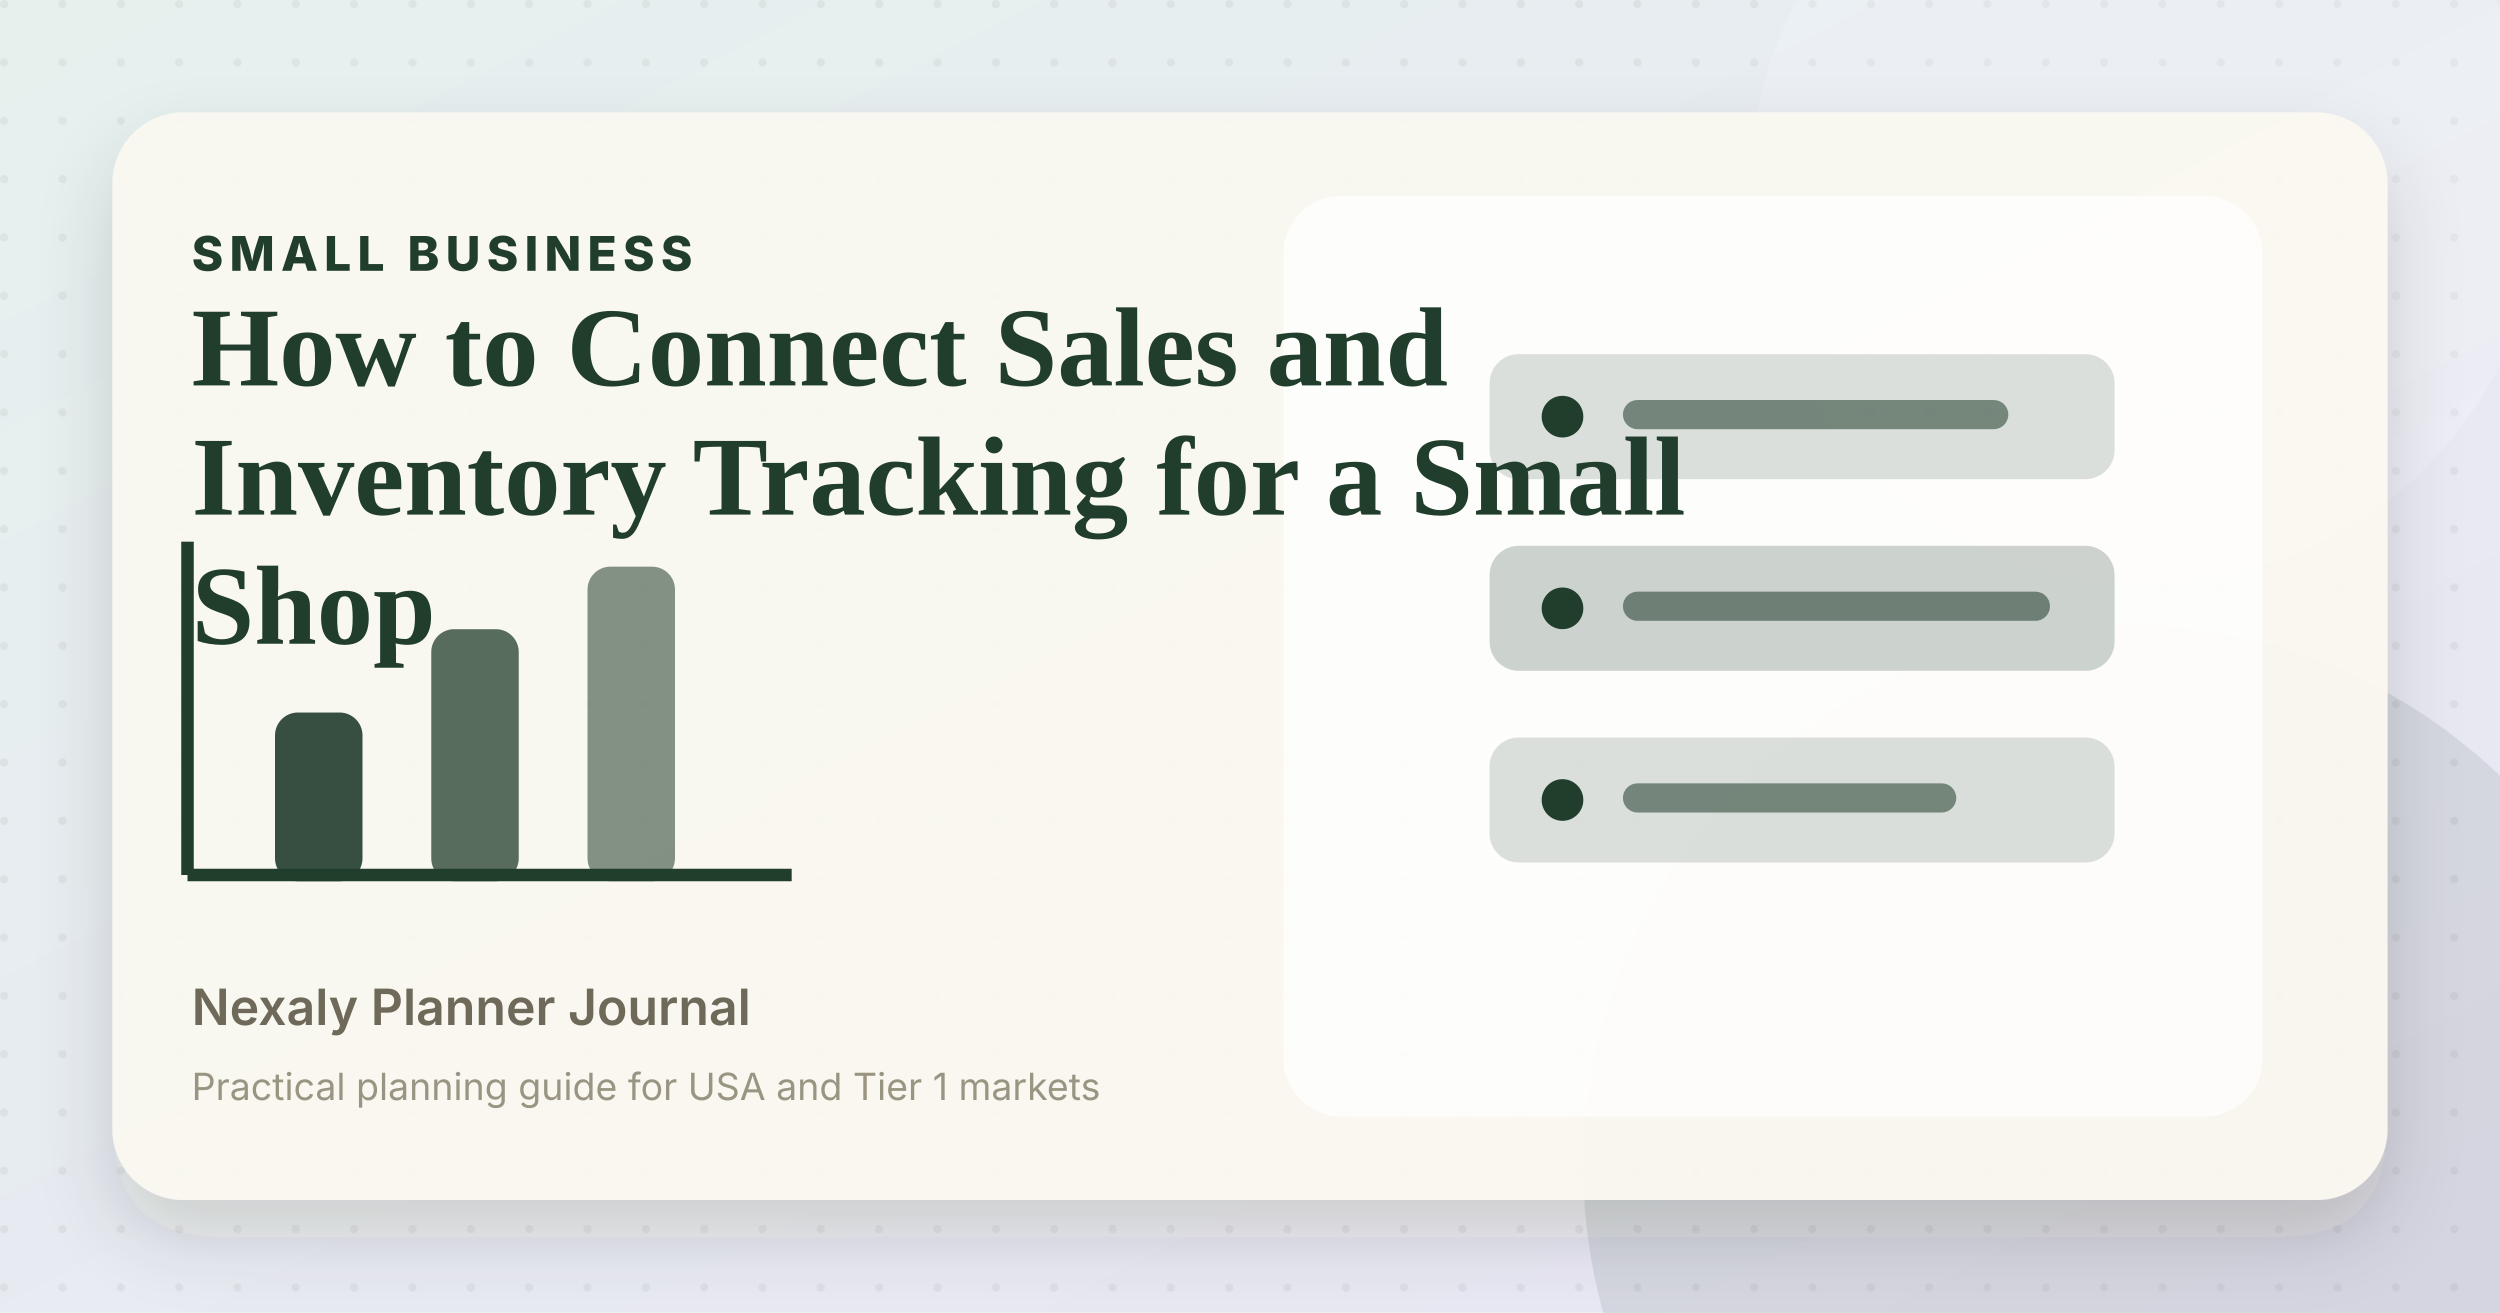
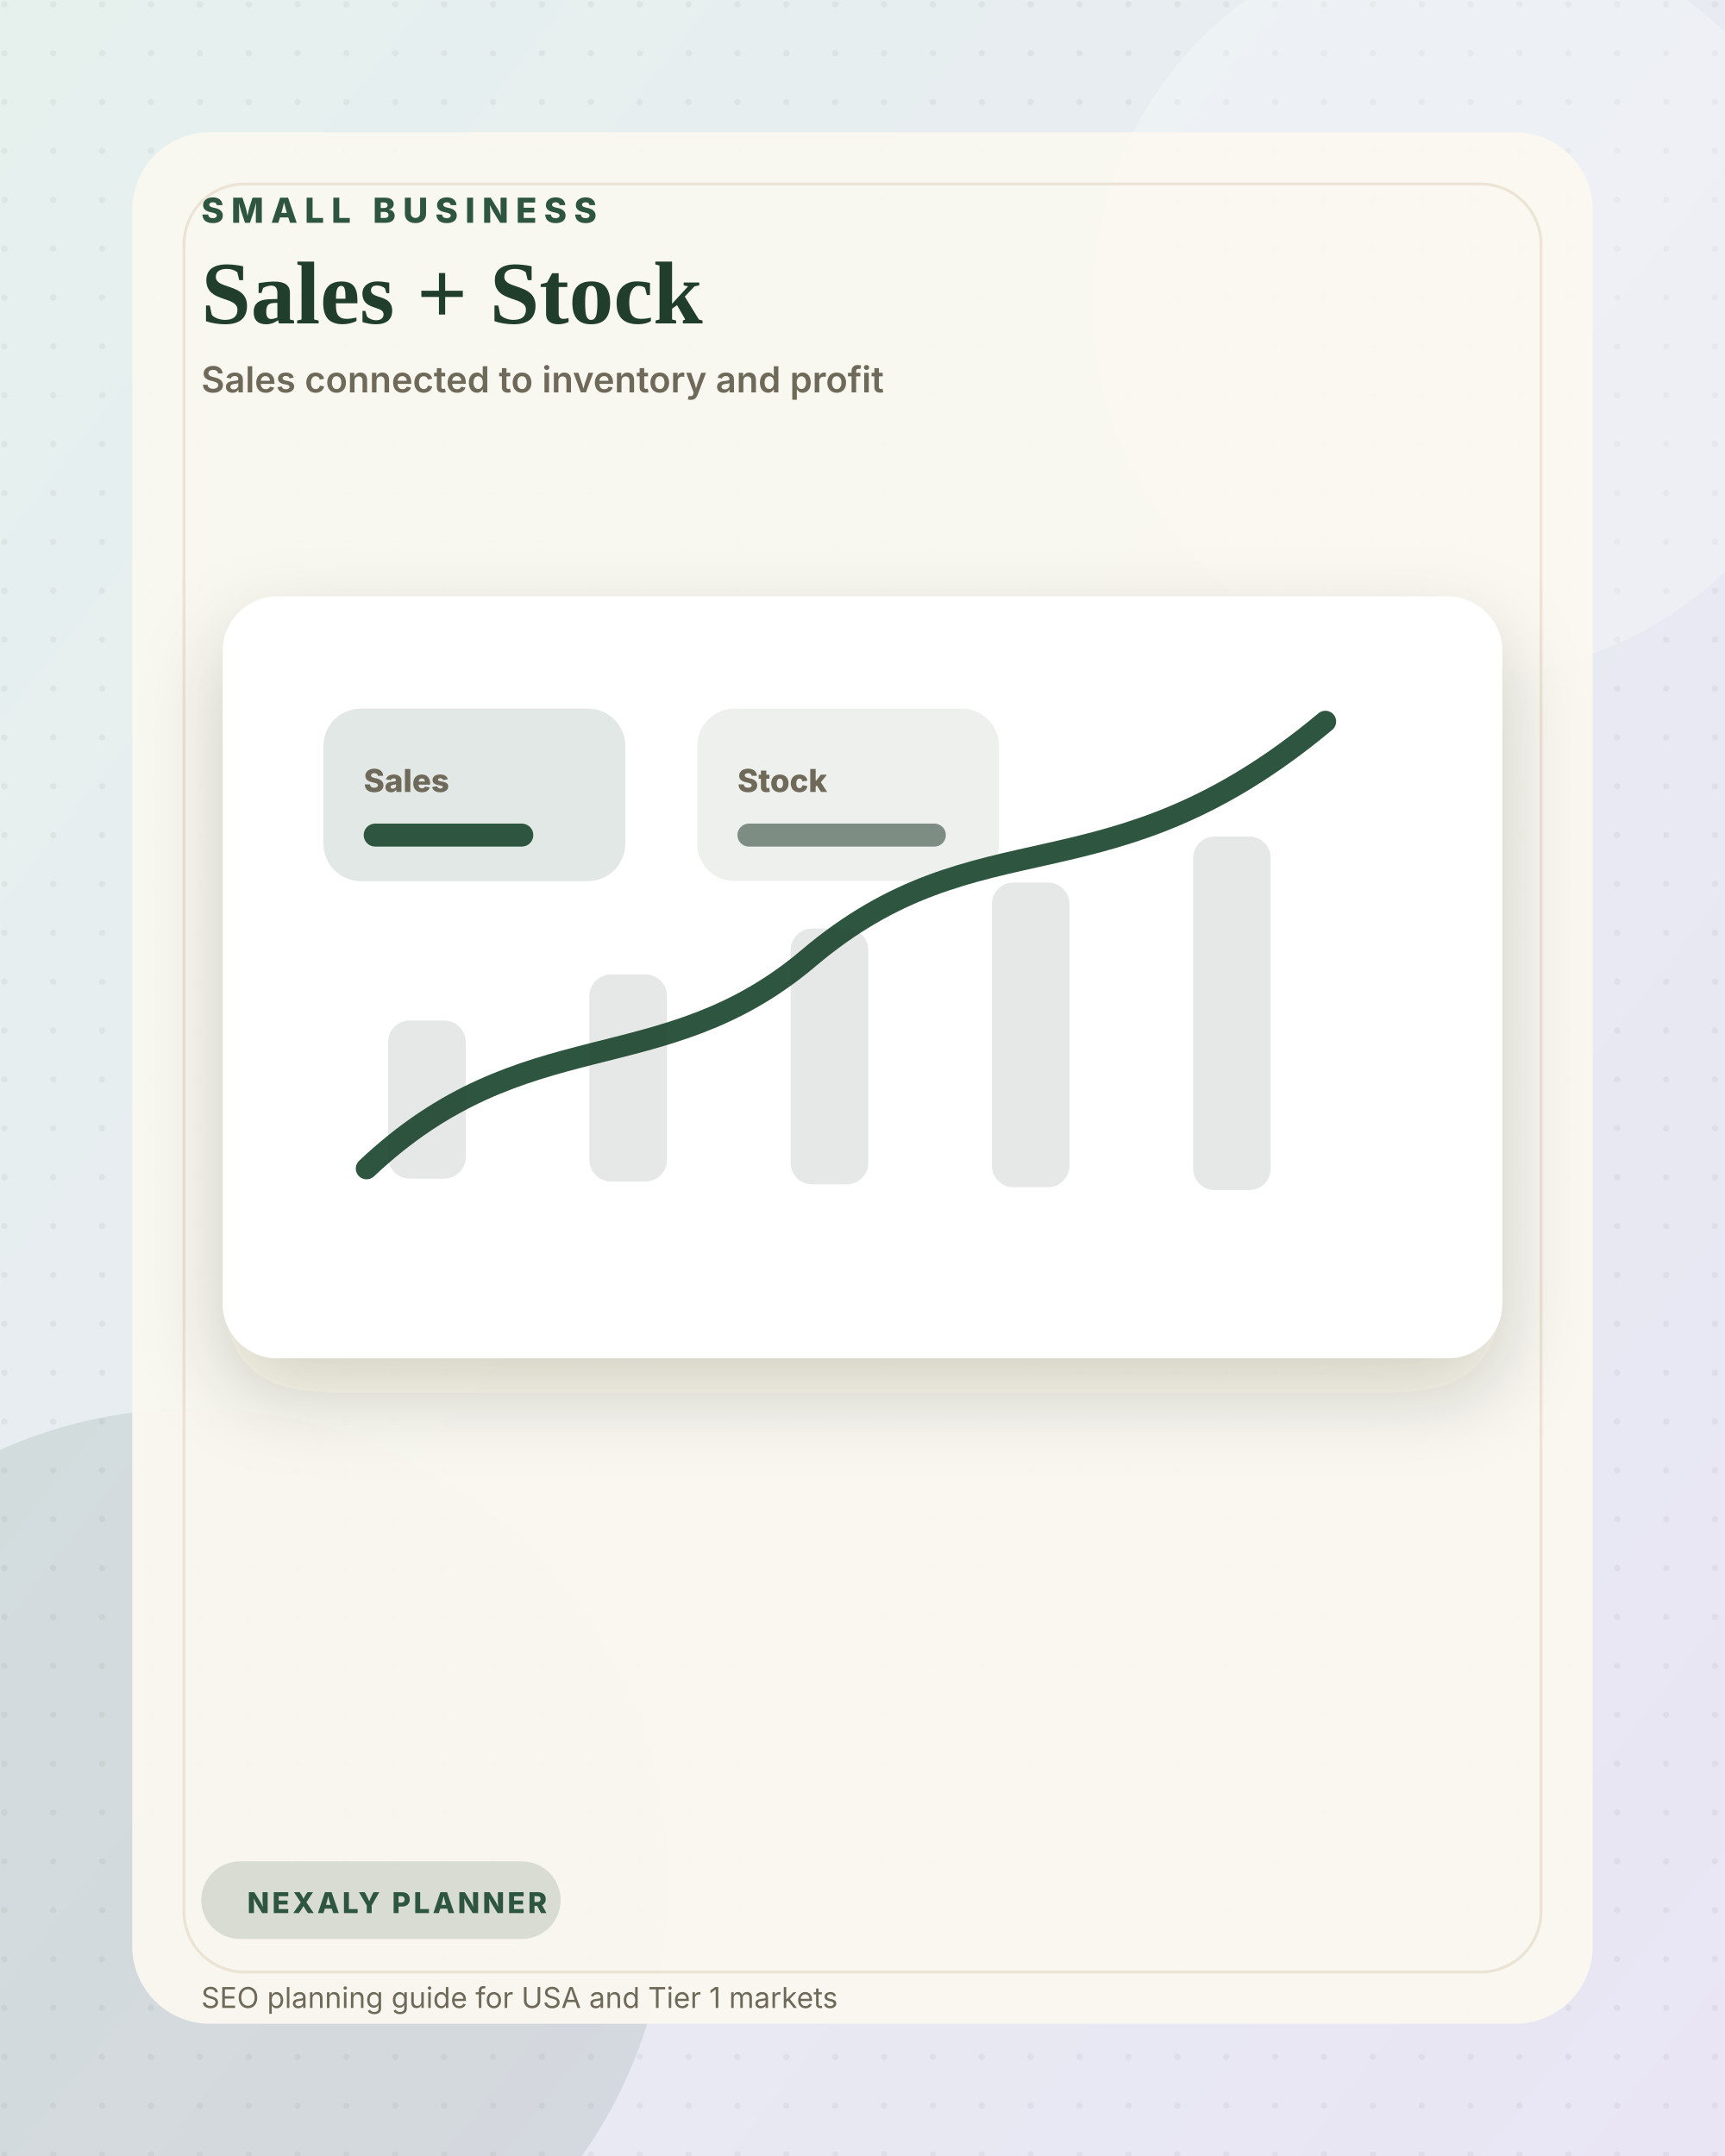
- <svg xmlns="http://www.w3.org/2000/svg" width="1200" height="630" viewBox="0 0 1200 630" role="img" aria-labelledby="title desc">
+ <svg xmlns="http://www.w3.org/2000/svg" width="1200" height="1500" viewBox="0 0 1200 1500" role="img" aria-labelledby="title desc">
  <defs>
    <linearGradient id="bg" x1="0" y1="0" x2="1" y2="1">
      <stop offset="0" stop-color="#E6F1EE" />
      <stop offset="1" stop-color="#E9E5F5" />
    </linearGradient>
    <filter id="shadow" x="-20%" y="-20%" width="140%" height="140%">
-       <feDropShadow dx="0" dy="18" stdDeviation="18" flood-color="#282419" flood-opacity=".16" />
+       <feDropShadow dx="0" dy="24" stdDeviation="28" flood-color="#282419" flood-opacity=".18" />
    </filter>
-     <pattern id="dots" width="28" height="28" patternUnits="userSpaceOnUse">
-       <circle cx="2" cy="2" r="2" fill="#282419" opacity=".10" />
+     <pattern id="dots" width="34" height="34" patternUnits="userSpaceOnUse">
+       <circle cx="3" cy="3" r="2.2" fill="#282419" opacity=".08" />
    </pattern>
  </defs>
-   <rect width="1200" height="630" fill="url(#bg)" />
-   <rect width="1200" height="630" fill="url(#dots)" opacity=".55" />
-   <circle cx="1030" cy="90" r="190" fill="#fff" opacity=".18" />
-   <circle cx="1020" cy="560" r="260" fill="#213D2C" opacity=".10" />
-   <rect x="54" y="54" width="1092" height="522" rx="34" fill="#FBF8F0" opacity=".92" filter="url(#shadow)" />
-   <rect x="616" y="94" width="470" height="442" rx="28" fill="#fff" opacity=".72" />
-   <g fill="none" stroke="#213D2C" stroke-width="6">
-     <path d="M90 420V260M90 420h290" />
-     <rect x="135" y="345" width="36" height="75" rx="8" fill="#213D2C" opacity=".9" />
-     <rect x="210" y="305" width="36" height="115" rx="8" fill="#213D2C" opacity=".75" />
-     <rect x="285" y="275" width="36" height="145" rx="8" fill="#213D2C" opacity=".55" />
+   <rect width="1200" height="1500" fill="url(#bg)" />
+   <rect width="1200" height="1500" fill="url(#dots)" opacity=".65" />
+   <circle cx="1020" cy="210" r="260" fill="#FFFFFF" opacity=".26" />
+   <circle cx="135" cy="1310" r="330" fill="#2E5540" opacity=".11" />
+   <g transform="translate(92 92)">
+     <rect width="1016" height="1316" rx="54" fill="#FBF8F0" opacity=".92" />
+     <rect x="36" y="36" width="944" height="1244" rx="42" fill="none" stroke="#E6DDCB" stroke-width="2" opacity=".72" />
  </g>
-   <text x="92" y="130" font-family="Inter, Arial, sans-serif" font-size="23" font-weight="800" letter-spacing="3" fill="#213D2C">SMALL BUSINESS</text>
-   <text x="92" y="185" font-family="Georgia, 'Times New Roman', serif" font-size="54" font-weight="700" fill="#213D2C">
-     <tspan x="92" dy="0">How to Connect Sales and</tspan>
-     <tspan x="92" dy="62">Inventory Tracking for a Small</tspan>
-     <tspan x="92" dy="62">Shop</tspan>
-   </text>
-   <text x="92" y="492" font-family="Inter, Arial, sans-serif" font-size="24" font-weight="600" fill="#6E6959">Nexaly Planner Journal</text>
-   <text x="92" y="528" font-family="Inter, Arial, sans-serif" font-size="18" fill="#9A9583">Practical planning guide for USA and Tier 1 markets</text>
-   <g transform="translate(715 170)">
-     <rect x="0" y="0" width="300" height="60" rx="14" fill="#213D2C" opacity=".16" />
-     <rect x="0" y="92" width="300" height="60" rx="14" fill="#213D2C" opacity=".22" />
-     <rect x="0" y="184" width="300" height="60" rx="14" fill="#213D2C" opacity=".16" />
-     <circle cx="35" cy="30" r="10" fill="#213D2C" />
-     <circle cx="35" cy="122" r="10" fill="#213D2C" />
-     <circle cx="35" cy="214" r="10" fill="#213D2C" />
-     <rect x="64" y="22" width="185" height="14" rx="7" fill="#213D2C" opacity=".55" />
-     <rect x="64" y="114" width="205" height="14" rx="7" fill="#213D2C" opacity=".55" />
-     <rect x="64" y="206" width="160" height="14" rx="7" fill="#213D2C" opacity=".55" />
+   <g transform="translate(140 155)">
+     <text x="0" y="0" font-family="Inter, Arial, sans-serif" font-size="24" font-weight="800" letter-spacing="5" fill="#2E5540">SMALL BUSINESS</text>
+     <text x="0" y="70" font-family="Georgia, 'Times New Roman', serif" font-size="62" font-weight="700" fill="#213D2C">Sales + Stock</text>
+     <text x="0" y="118" font-family="Inter, Arial, sans-serif" font-size="25" font-weight="600" fill="#6E6959">Sales connected to inventory and profit</text>
+   </g>
+   <g transform="translate(155 415)">
+     <rect width="890" height="530" rx="38" fill="#FFFFFF" filter="url(#shadow)" />
+     <g transform="translate(70 78)">
+       <rect width="210" height="120" rx="26" fill="#2E5540" opacity=".14" />
+       <text x="28" y="58" font-family="Inter, Arial" font-size="22" font-weight="800" fill="#6E6959">Sales</text>
+       <rect x="28" y="80" width="118" height="16" rx="8" fill="#2E5540" />
+     </g>
+     <g transform="translate(330 78)">
+       <rect width="210" height="120" rx="26" fill="#213D2C" opacity=".08" />
+       <text x="28" y="58" font-family="Inter, Arial" font-size="22" font-weight="800" fill="#6E6959">Stock</text>
+       <rect x="28" y="80" width="145" height="16" rx="8" fill="#213D2C" opacity=".55" />
+     </g>
+     <path d="M100 398C210 294 305 338 407 252c120-102 208-38 360-165" fill="none" stroke="#2E5540" stroke-width="15" stroke-linecap="round" />
+     <g fill="#213D2C" opacity=".12">
+       <rect x="115" y="295" width="54" height="110" rx="15" />
+       <rect x="255" y="263" width="54" height="144" rx="15" />
+       <rect x="395" y="231" width="54" height="178" rx="15" />
+       <rect x="535" y="199" width="54" height="212" rx="15" />
+       <rect x="675" y="167" width="54" height="246" rx="15" />
+     </g>
+   </g>
+   <g transform="translate(140 1295)">
+     <rect width="250" height="54" rx="27" fill="#2E5540" opacity=".16" />
+     <text x="32" y="36" font-family="Inter, Arial, sans-serif" font-size="20" font-weight="800" letter-spacing="2" fill="#2E5540">NEXALY PLANNER</text>
+     <text x="0" y="102" font-family="Inter, Arial, sans-serif" font-size="20" fill="#6E6959">SEO planning guide for USA and Tier 1 markets</text>
  </g>
</svg>
